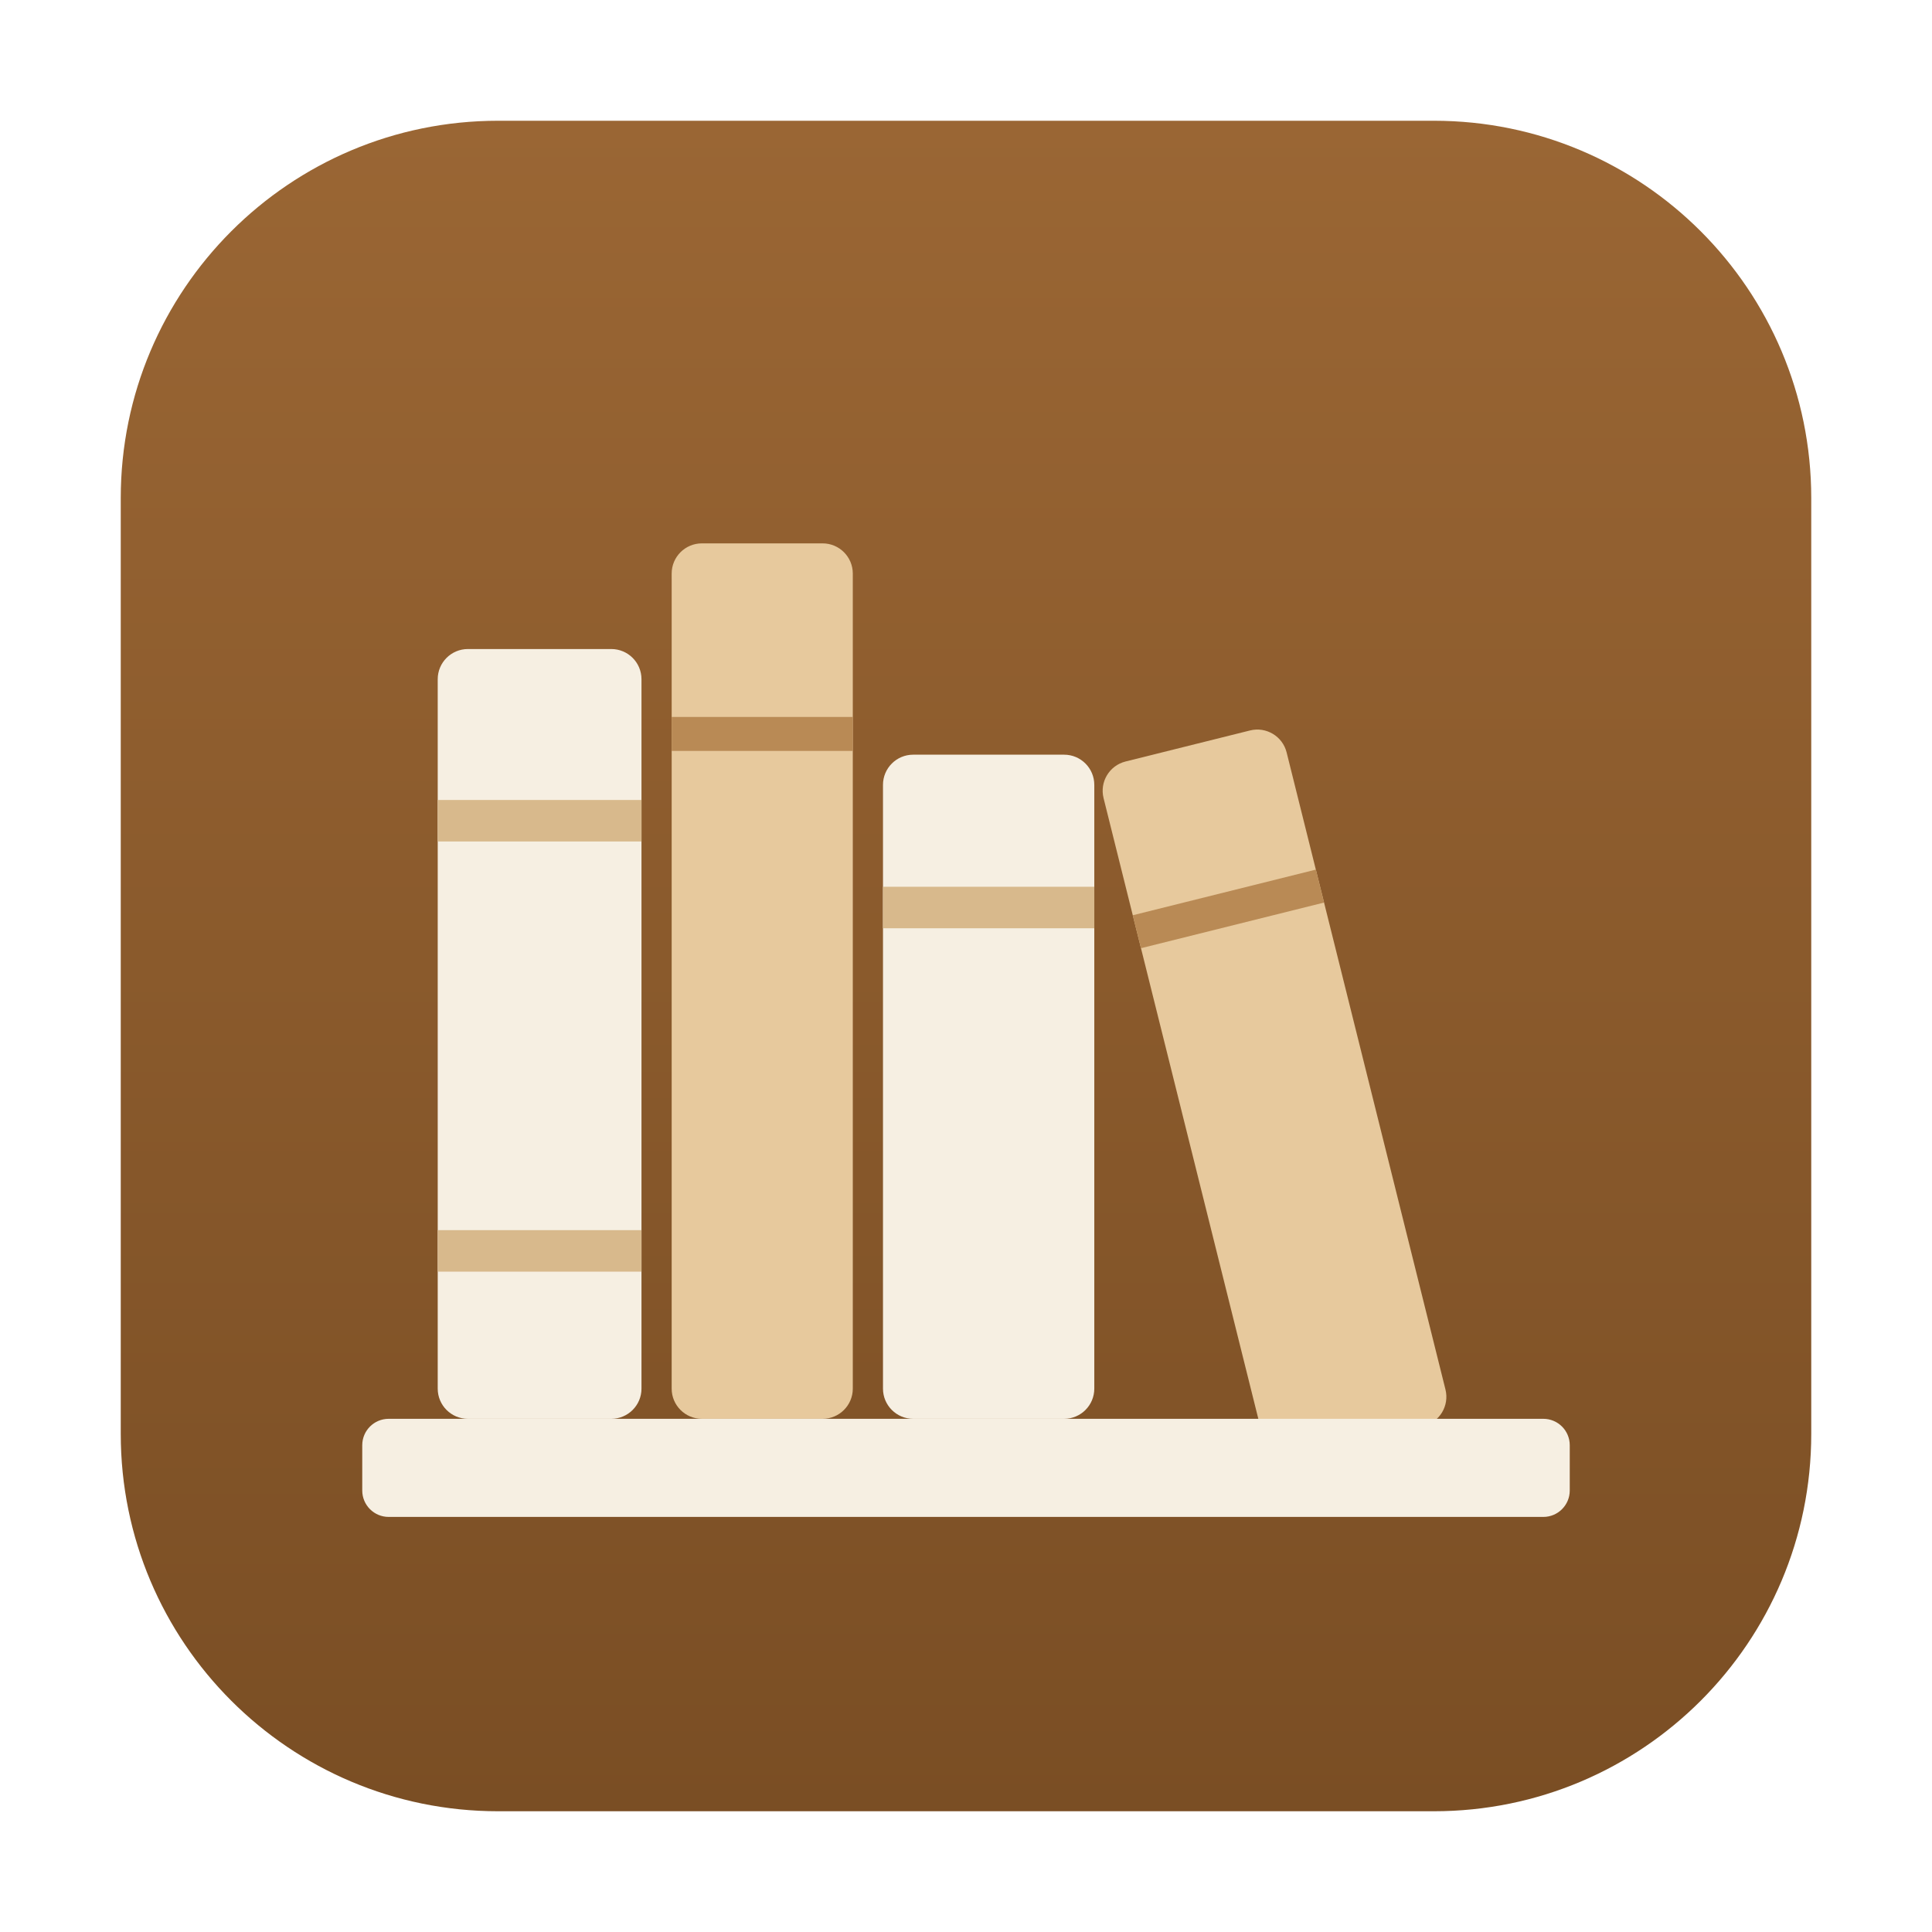
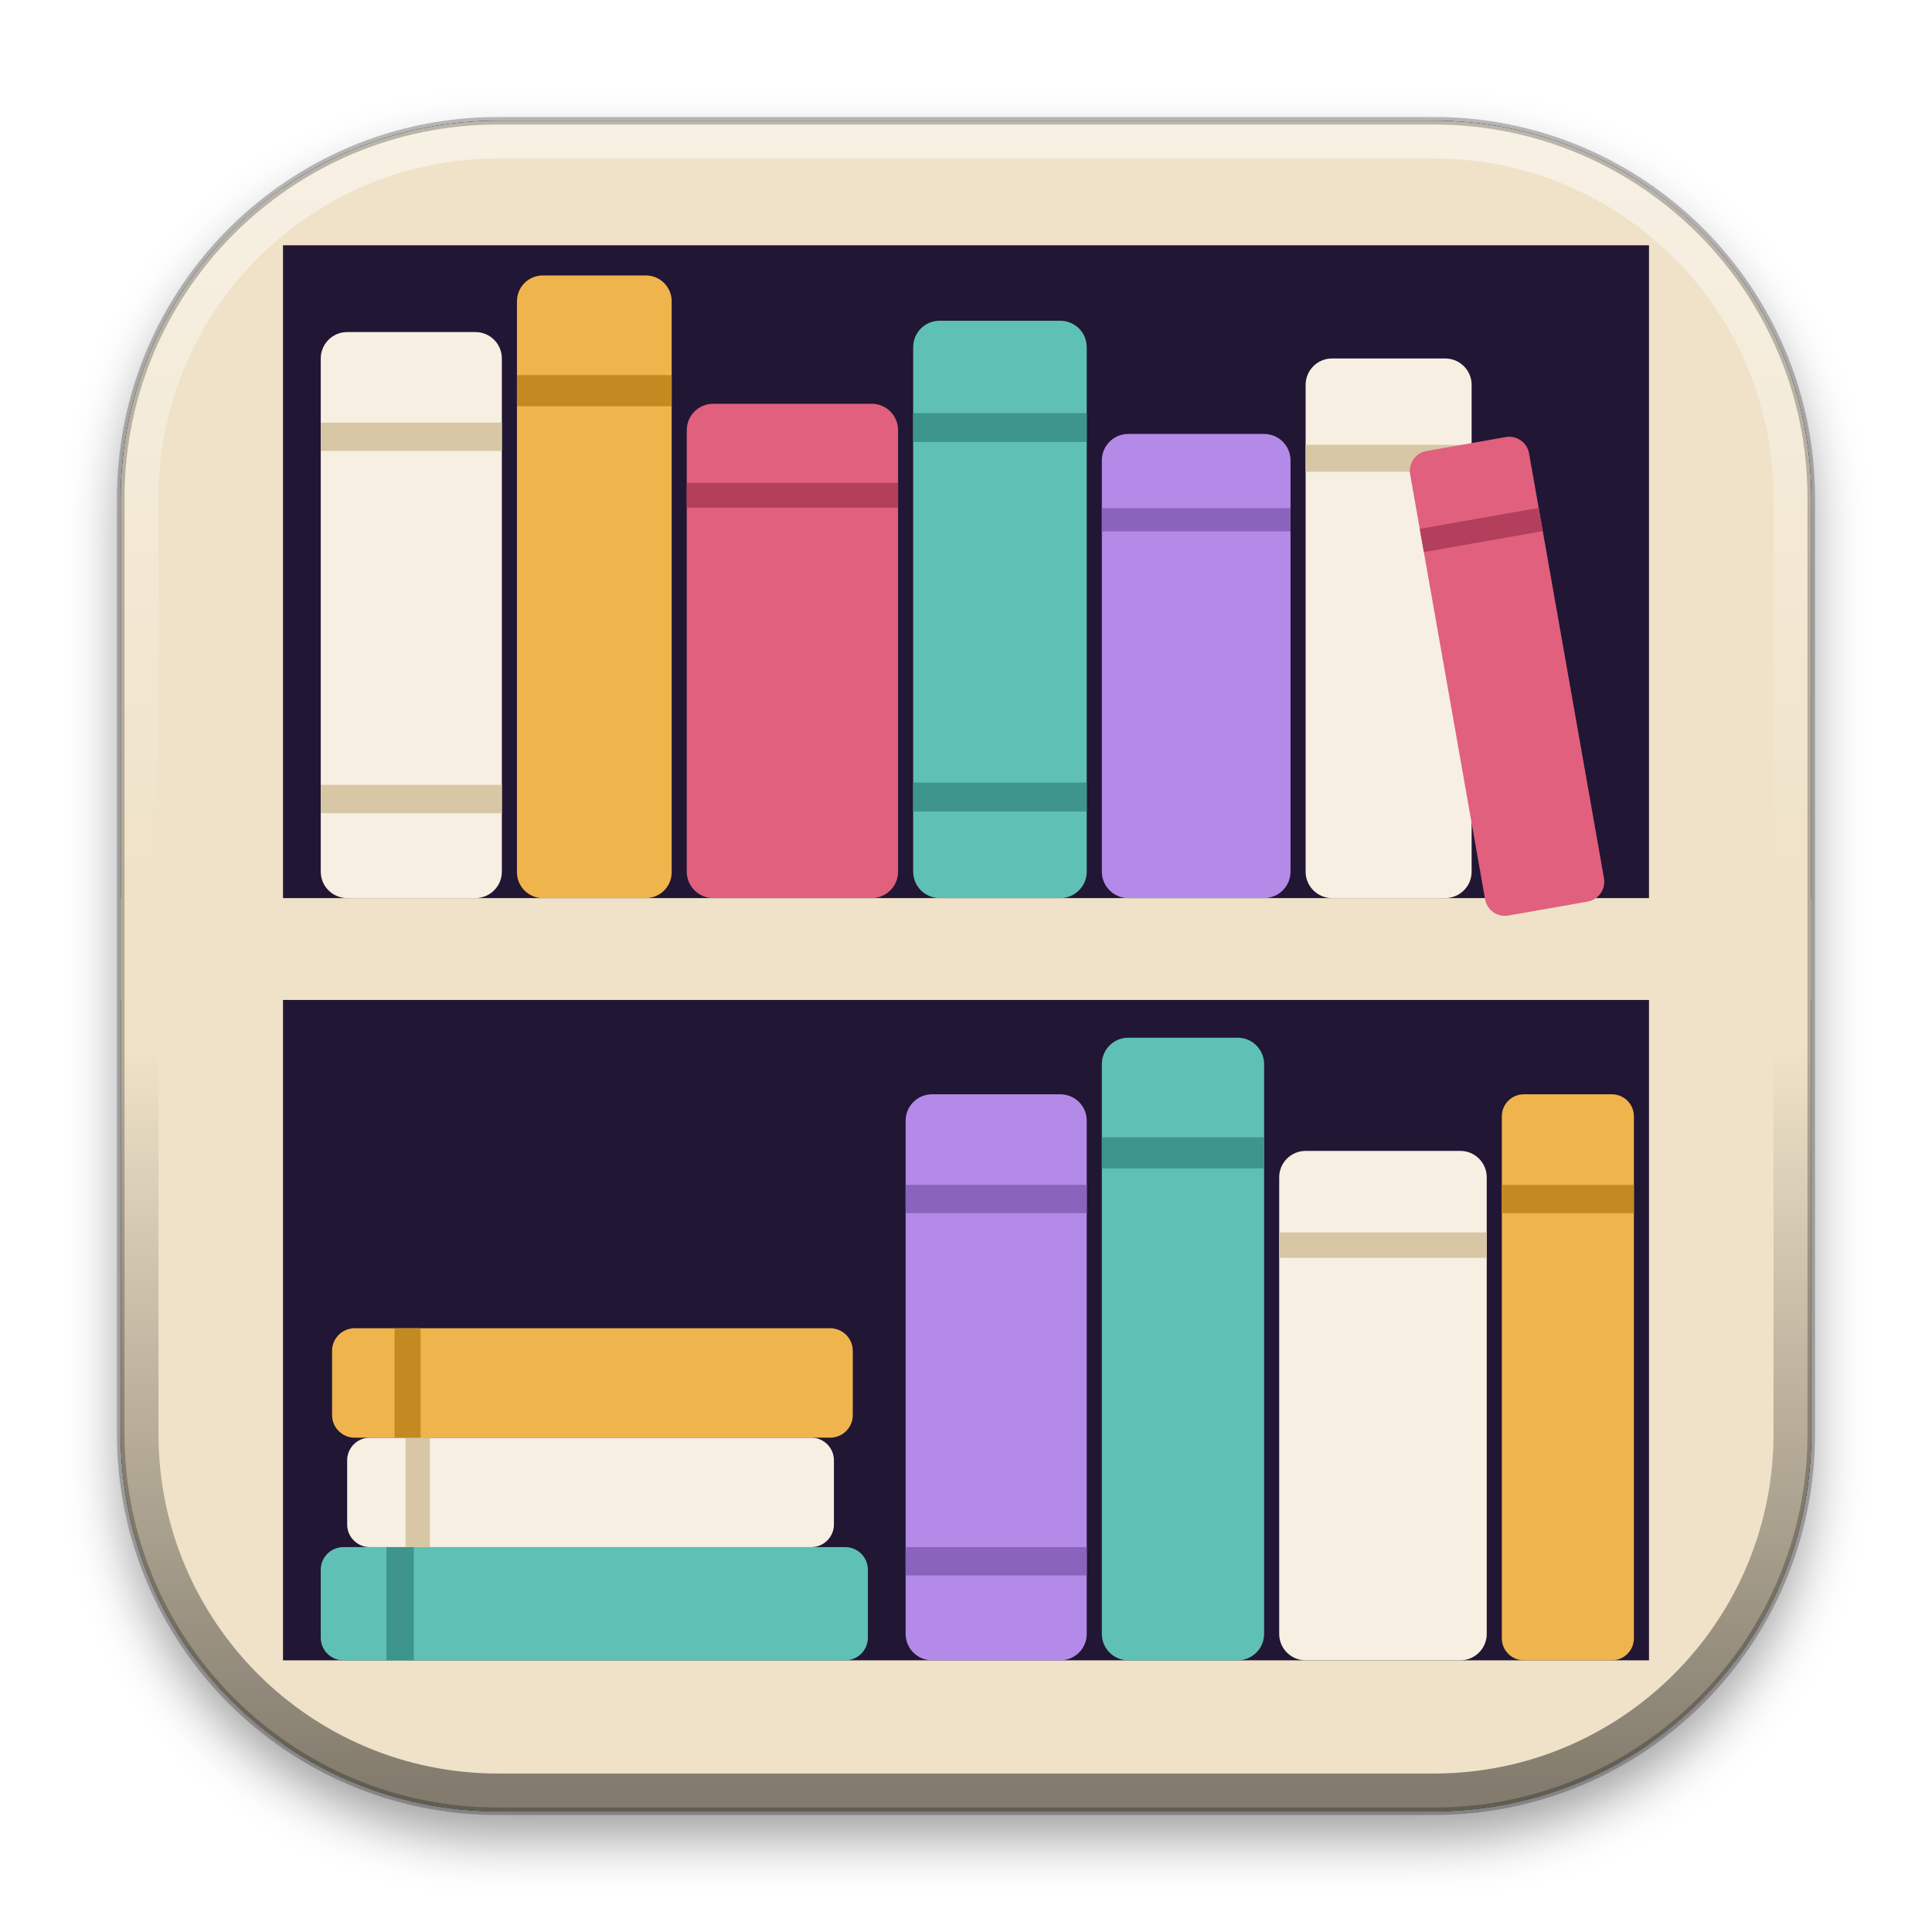
<svg xmlns="http://www.w3.org/2000/svg" viewBox="0 0 1024 1024">
  <defs>
-     <linearGradient id="wood" x1="0" y1="0" x2="0" y2="1">
-       <stop offset="0" stop-color="#9a6634" />
-       <stop offset="1" stop-color="#7a4e24" />
+     <clipPath id="tile">
+       <rect x="64" y="64" width="896" height="896" rx="200" />
+     </clipPath>
+     <filter id="shade" x="-15%" y="-15%" width="130%" height="135%">
+       <feDropShadow dx="0" dy="14" stdDeviation="14" flood-color="#000" flood-opacity="0.38" />
+     </filter>
+     <linearGradient id="rim" x1="0" y1="0" x2="0" y2="1">
+       <stop offset="0" stop-color="#ffffff" stop-opacity="0.5" />
+       <stop offset="0.45" stop-color="#ffffff" stop-opacity="0" />
+       <stop offset="0.55" stop-color="#000000" stop-opacity="0" />
+       <stop offset="1" stop-color="#000000" stop-opacity="0.45" />
    </linearGradient>
  </defs>
-   <rect x="64" y="64" width="896" height="896" rx="200" fill="url(#wood)" />
-   <rect x="232" y="344" width="108" height="408" rx="16" fill="#f6efe2" />
-   <rect x="232" y="424" width="108" height="22" fill="#d8b98c" />
-   <rect x="232" y="652" width="108" height="22" fill="#d8b98c" />
-   <rect x="356" y="288" width="96" height="464" rx="16" fill="#e7c99d" />
-   <rect x="356" y="380" width="96" height="18" fill="#b98a55" />
-   <rect x="468" y="400" width="112" height="352" rx="16" fill="#f6efe2" />
-   <rect x="468" y="470" width="112" height="22" fill="#d8b98c" />
-   <g transform="rotate(-14 770 752)">
-     <rect x="670" y="372" width="100" height="380" rx="16" fill="#e7c99d" />
-     <rect x="670" y="452" width="100" height="18" fill="#b98a55" />
+   <rect x="64" y="64" width="896" height="896" rx="200" fill="#211633" filter="url(#shade)" />
+   <g clip-path="url(#tile)">
+     <rect x="0" y="0" width="1024" height="1024" fill="#211633" />
+     <rect x="0" y="0" width="150" height="1024" fill="#efe2c8" />
+     <rect x="874" y="0" width="150" height="1024" fill="#efe2c8" />
+     <rect x="0" y="0" width="1024" height="130" fill="#efe2c8" />
+     <rect x="0" y="476" width="1024" height="54" fill="#efe2c8" />
+     <rect x="0" y="880" width="1024" height="144" fill="#efe2c8" />
+     <rect x="170" y="176" width="96" height="300" rx="14" fill="#f6efe2" />
+     <rect x="170" y="224" width="96" height="15" fill="#d8c7a4" />
+     <rect x="170" y="416" width="96" height="15" fill="#d8c7a4" />
+     <rect x="274" y="146" width="82" height="330" rx="13.667" fill="#f0b44c" />
+     <rect x="274" y="198.8" width="82" height="16.5" fill="#c48a22" />
+     <rect x="364" y="214" width="112" height="262" rx="14" fill="#e0607e" />
+     <rect x="364" y="255.92" width="112" height="13.1" fill="#b23f5c" />
+     <rect x="484" y="170" width="92" height="306" rx="14" fill="#5fc0b5" />
+     <rect x="484" y="218.96" width="92" height="15.3" fill="#3e958b" />
+     <rect x="484" y="414.8" width="92" height="15.3" fill="#3e958b" />
+     <rect x="584" y="230" width="100" height="246" rx="14" fill="#b48ae8" />
+     <rect x="584" y="269.36" width="100" height="12.3" fill="#8a63bd" />
+     <rect x="692" y="190" width="88" height="286" rx="14" fill="#f6efe2" />
+     <rect x="692" y="235.76" width="88" height="14.3" fill="#d8c7a4" />
+     <g transform="rotate(-10 852 476)">
+       <rect x="788" y="226" width="64" height="250" rx="10.667" fill="#e0607e" />
+       <rect x="788" y="266" width="64" height="12.5" fill="#b23f5c" />
+     </g>
+     <rect x="170" y="820" width="290" height="60" rx="12" fill="#5fc0b5" />
+     <rect x="204.8" y="820" width="14.5" height="60" fill="#3e958b" />
+     <rect x="184" y="762" width="258" height="58" rx="12" fill="#f6efe2" />
+     <rect x="214.96" y="762" width="12.9" height="58" fill="#d8c7a4" />
+     <rect x="176" y="704" width="276" height="58" rx="12" fill="#f0b44c" />
+     <rect x="209.12" y="704" width="13.8" height="58" fill="#c48a22" />
+     <rect x="480" y="580" width="96" height="300" rx="14" fill="#b48ae8" />
+     <rect x="480" y="628" width="96" height="15" fill="#8a63bd" />
+     <rect x="480" y="820" width="96" height="15" fill="#8a63bd" />
+     <rect x="584" y="550" width="86" height="330" rx="14" fill="#5fc0b5" />
+     <rect x="584" y="602.8" width="86" height="16.5" fill="#3e958b" />
+     <rect x="678" y="610" width="110" height="270" rx="14" fill="#f6efe2" />
+     <rect x="678" y="653.2" width="110" height="13.5" fill="#d8c7a4" />
+     <rect x="796" y="580" width="70" height="300" rx="11.667" fill="#f0b44c" />
+     <rect x="796" y="628" width="70" height="15" fill="#c48a22" />
  </g>
-   <rect x="192" y="752" width="640" height="52" rx="14" fill="#f6efe2" />
+   <rect x="74" y="74" width="876" height="876" rx="190" fill="none" stroke="url(#rim)" stroke-width="20" />
+   <rect x="64" y="64" width="896" height="896" rx="200" fill="none" stroke="#000000" stroke-opacity="0.25" stroke-width="4" />
</svg>
